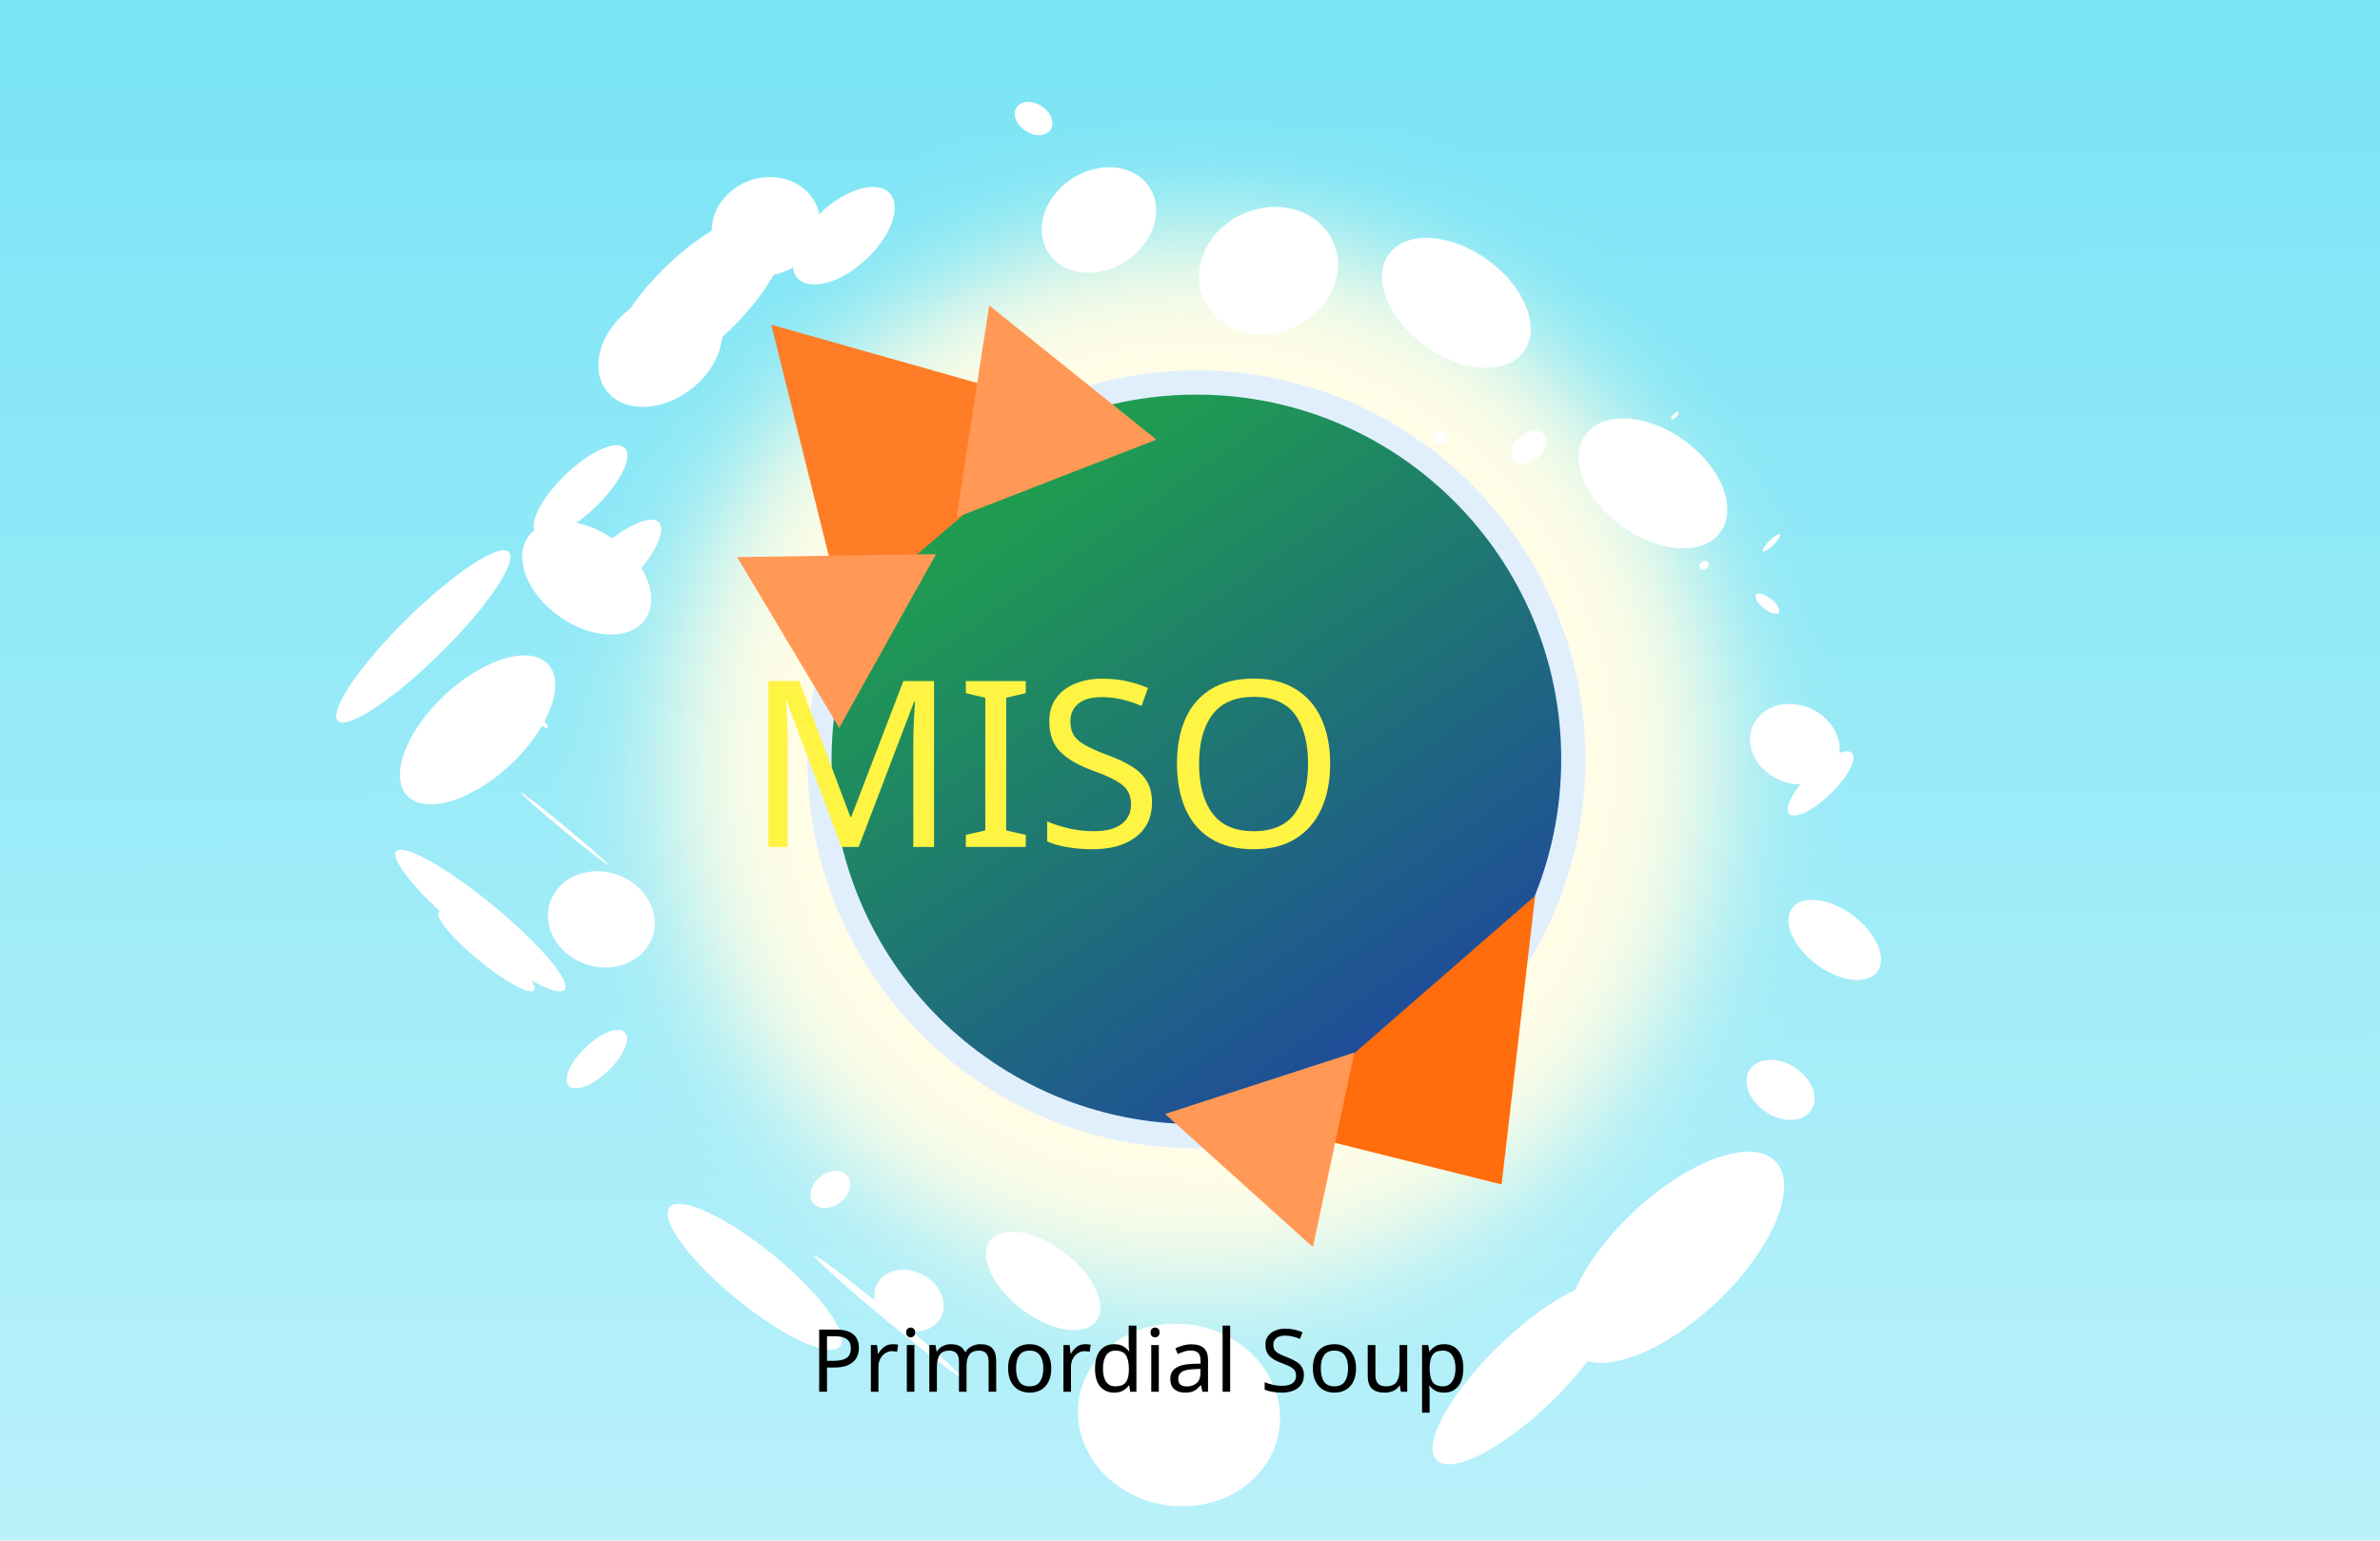
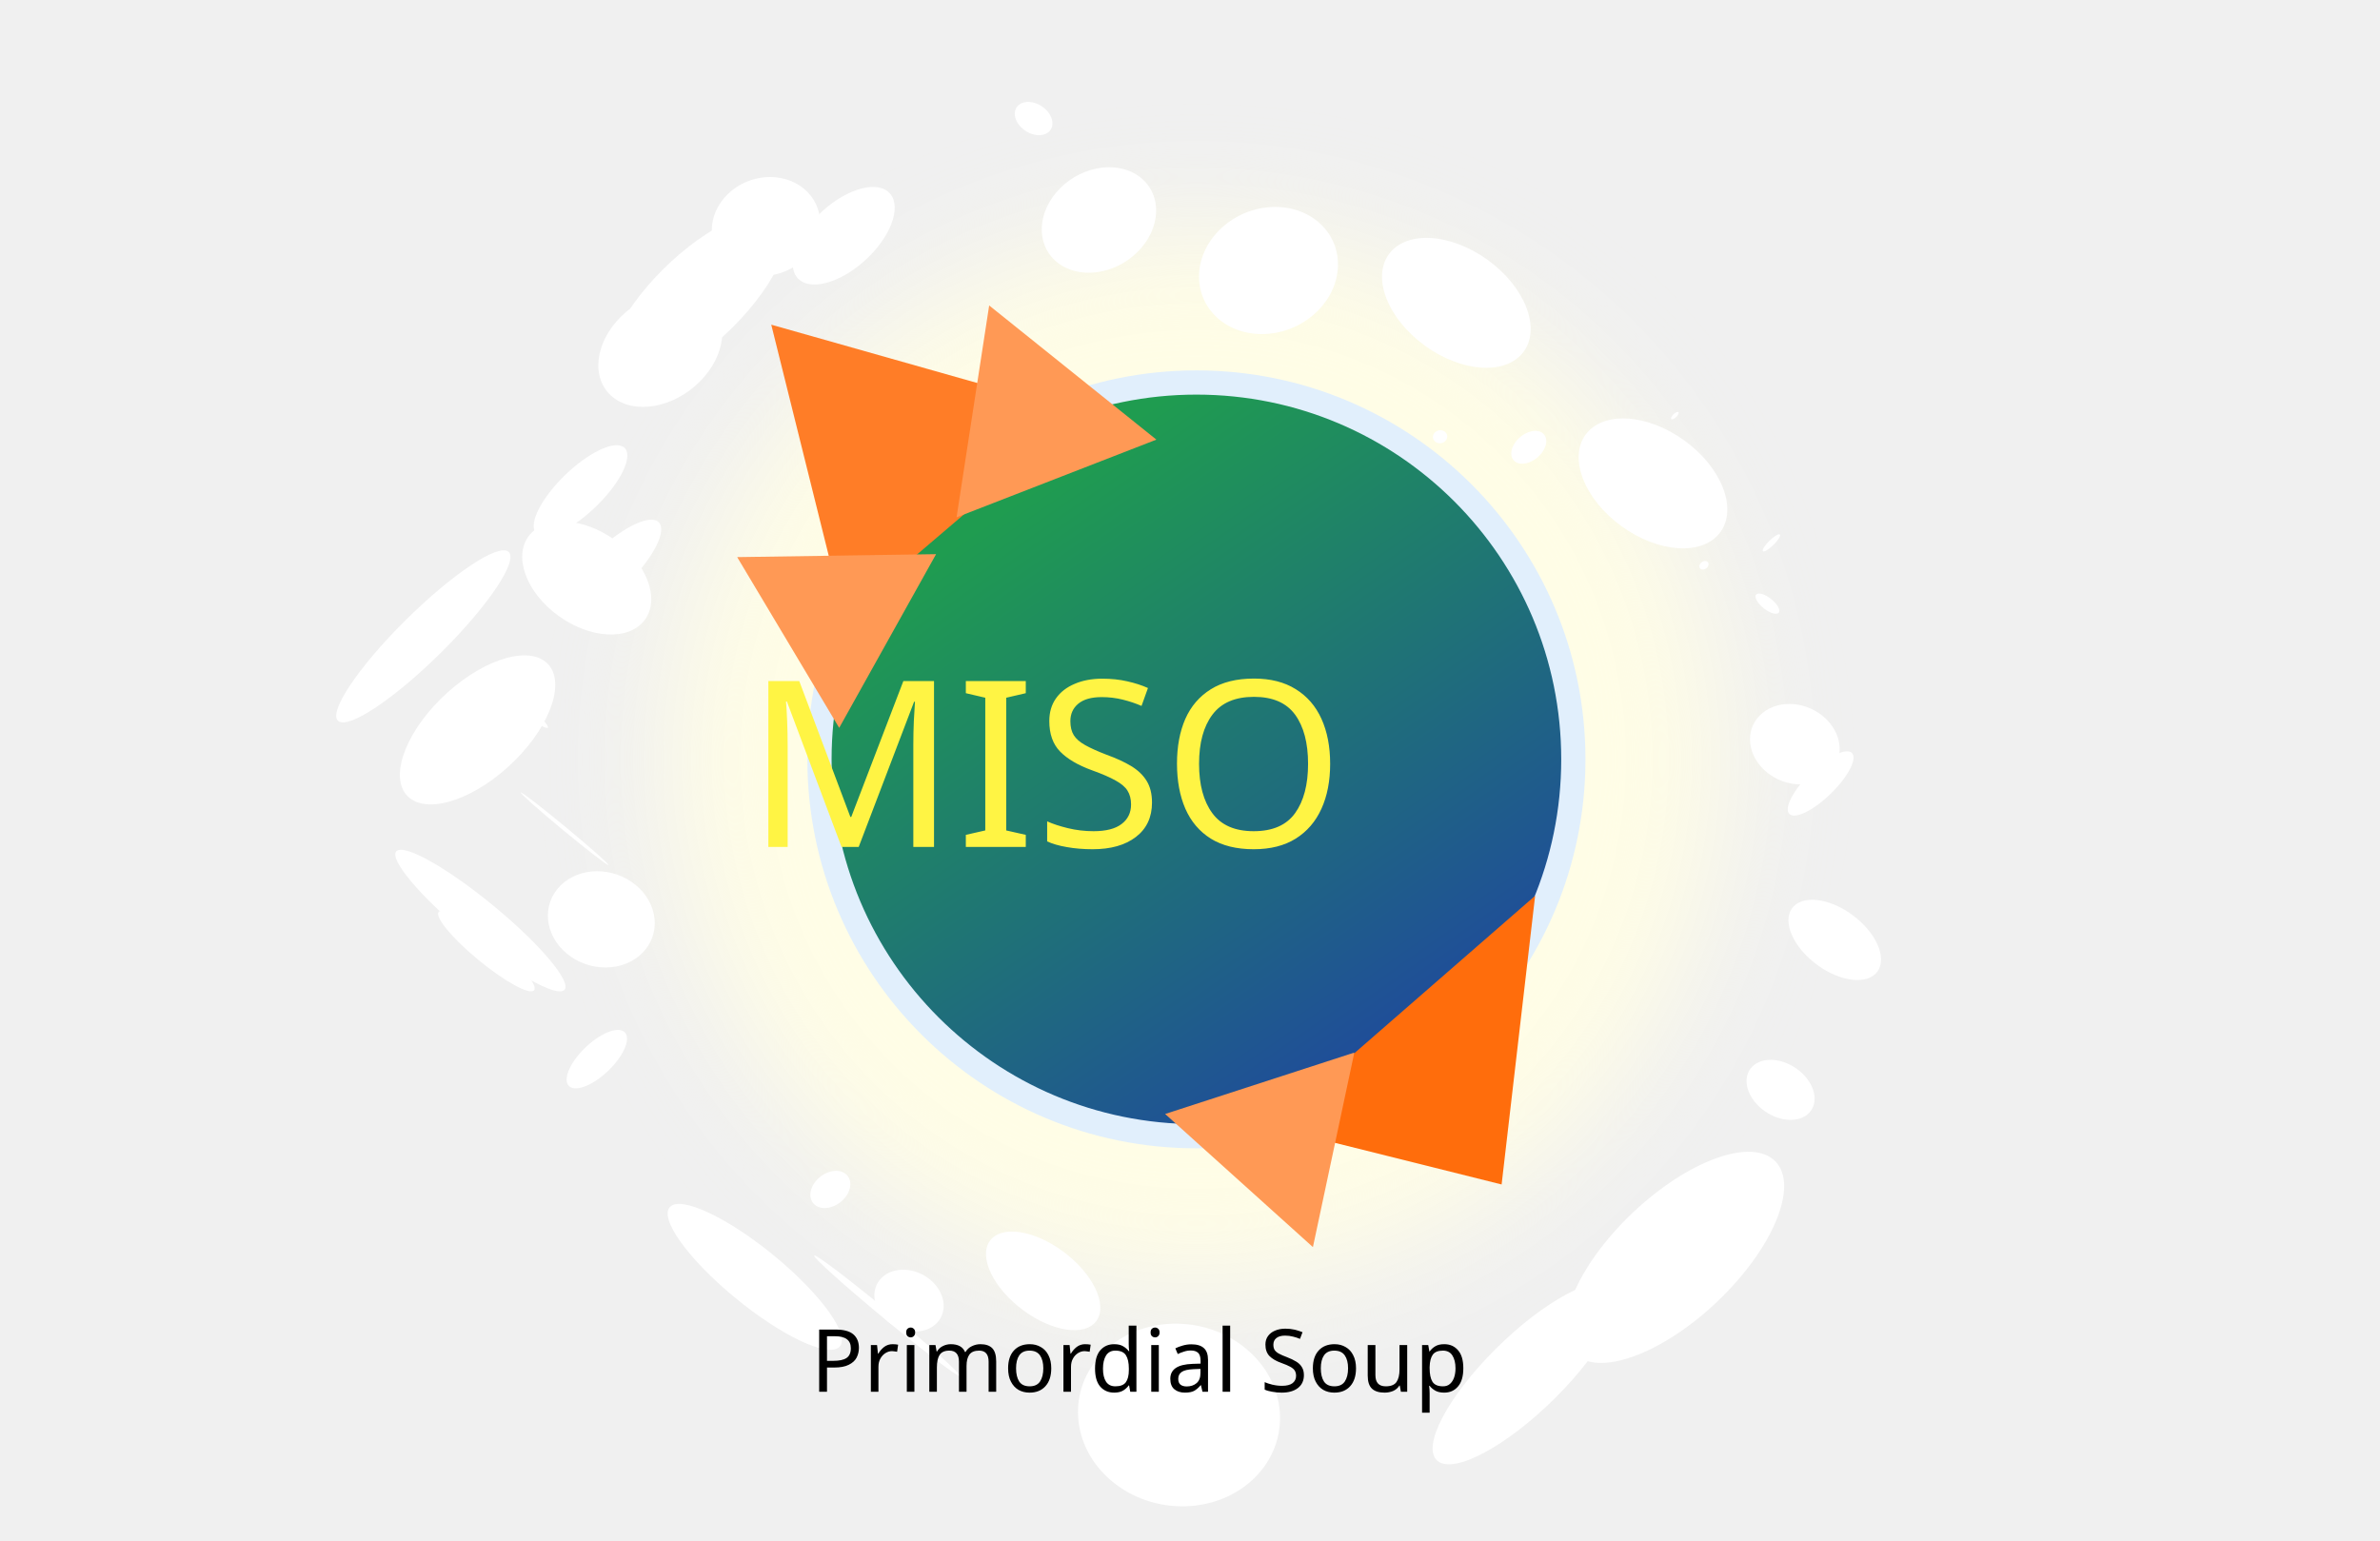
<svg xmlns="http://www.w3.org/2000/svg" xmlns:xlink="http://www.w3.org/1999/xlink" width="294.746mm" height="190.765mm" viewBox="0 0 294.746 190.765" version="1.1" id="svg8">
  <defs id="defs2">
-     <linearGradient id="linearGradient1039">
-       <stop style="stop-color:#baf1fa;stop-opacity:1;" offset="0" id="stop1035" />
-       <stop style="stop-color:#79e4f5;stop-opacity:1" offset="1" id="stop1037" />
-     </linearGradient>
    <linearGradient id="linearGradient1027">
      <stop style="stop-color:#1f9c50;stop-opacity:1;" offset="0" id="stop1023" />
      <stop style="stop-color:#1f4a9c;stop-opacity:1" offset="1" id="stop1025" />
    </linearGradient>
    <filter style="color-interpolation-filters:sRGB" id="filter859" x="-0.125" width="1.25" y="-0.125" height="1.25">
      <feGaussianBlur stdDeviation="6.785" id="feGaussianBlur861" />
    </filter>
    <linearGradient xlink:href="#linearGradient1027" id="linearGradient1029" x1="454.441" y1="41.407" x2="502.557" y2="110.199" gradientUnits="userSpaceOnUse" />
-     <linearGradient xlink:href="#linearGradient1039" id="linearGradient1041" x1="475.721" y1="172.111" x2="475.456" y2="-18.653" gradientUnits="userSpaceOnUse" />
  </defs>
  <g id="layer1" transform="translate(-326.2312,19.05)">
-     <rect style="fill:url(#linearGradient1041);fill-opacity:1;stroke-width:0.529" id="rect835" width="294.746" height="190.765" x="326.231" y="-19.05" />
    <circle style="fill:#fffde6;fill-opacity:1;stroke-width:0.406;filter:url(#filter859)" id="circle837" cx="474.398" cy="75.009" r="65.201" />
    <circle style="fill:url(#linearGradient1029);fill-opacity:1;stroke:#e1effc;stroke-width:3;stroke-miterlimit:4;stroke-dasharray:none;stroke-opacity:1" id="path833" cx="474.398" cy="75.009" r="46.68" />
    <g id="g985" transform="matrix(-0.6953341,-0.5750859,0.6584053,-0.6551166,755.7215,404.7984)">
      <ellipse style="fill:#ffffff;fill-opacity:1;stroke-width:0.529" id="path863" cx="389.202" cy="45.641" rx="5.292" ry="16.536" d="m 399.359,48.95 c -0.404,4.341 -1.085,8.717 -1.973,12.115 -0.887,3.394 -1.886,5.436 -2.759,5.78 -0.87,0.343 -1.497,-1.042 -1.726,-3.727 -0.229,-2.69 -0.049,-6.498 0.439,-10.619 0.486,-4.109 1.249,-8.276 2.128,-11.513 0.884,-3.255 1.828,-5.357 2.616,-5.881 0.788,-0.525 1.333,0.575 1.556,3.121 0.22,2.514 0.12,6.431 -0.28,10.724 z" />
      <ellipse style="fill:#ffffff;fill-opacity:1;stroke-width:0.363" id="path865" cx="386.027" cy="70.379" rx="8.467" ry="18.521" d="m 397.761,74.144 c -0.212,5.17 -1.035,10.124 -2.383,13.844 -1.338,3.694 -3.033,5.709 -4.565,5.857 -1.537,0.149 -2.693,-1.568 -3.178,-4.57 -0.49,-3.031 -0.281,-7.115 0.301,-11.621 0.559,-4.329 1.493,-9.252 2.469,-12.863 1.018,-3.769 2.152,-6.386 3.316,-7.119 1.16,-0.73 2.26,0.489 3.051,3.578 0.789,3.08 1.199,7.78 0.99,12.894 z" />
      <ellipse style="fill:#ffffff;fill-opacity:1;stroke-width:0.529" id="path869" cx="401.505" cy="116.814" rx="7.276" ry="4.101" d="m 410.43,124.007 c -0.006,1.106 -0.805,2.025 -2.199,2.568 -1.391,0.542 -3.256,0.664 -5.148,0.362 -1.894,-0.302 -3.659,-1.003 -4.922,-1.946 -1.264,-0.944 -1.932,-2.06 -1.902,-3.124 0.03,-1.061 0.754,-1.998 2.027,-2.589 1.277,-0.592 3.016,-0.794 4.888,-0.531 1.87,0.263 3.714,0.973 5.093,1.967 1.381,0.997 2.168,2.187 2.162,3.292 z" />
      <ellipse style="fill:#ffffff;fill-opacity:1;stroke-width:0.529" id="path871" cx="392.112" cy="96.705" rx="5.027" ry="3.572" d="m 399.259,101.702 c -0.013,0.998 -0.494,1.916 -1.33,2.56 -0.834,0.643 -1.943,0.955 -3.047,0.895 -1.105,-0.06 -2.112,-0.484 -2.807,-1.166 -0.696,-0.683 -1.035,-1.577 -0.982,-2.508 0.053,-0.927 0.492,-1.837 1.226,-2.513 0.738,-0.679 1.726,-1.079 2.791,-1.081 1.064,-0.002 2.116,0.396 2.911,1.119 0.794,0.722 1.251,1.698 1.238,2.694 z" />
      <ellipse style="fill:#ffffff;fill-opacity:1;stroke-width:0.529" id="path873" cx="418.835" cy="11.774" rx="13.494" ry="12.568" d="m 435.598,9.999 c -0.414,2.274 -2.034,4.947 -4.718,7.318 -2.687,2.374 -6.111,4.145 -9.449,4.896 -3.324,0.748 -6.151,0.397 -7.852,-0.929 -1.697,-1.323 -2.181,-3.544 -1.439,-6.068 0.747,-2.543 2.645,-5.09 5.329,-7.052 2.684,-1.962 5.869,-3.143 8.849,-3.628 2.936,-0.478 5.543,-0.269 7.204,0.625 1.684,0.906 2.489,2.561 2.075,4.837 z" />
      <ellipse style="fill:#ffffff;fill-opacity:1;stroke-width:0.529" id="path875" cx="456.935" cy="-2.91" rx="12.965" ry="0.529" d="m 471.573,0.742 c 0.002,0.047 -1.216,0.075 -3.395,0.104 -2.391,0.033 -4.93,0.063 -8.22,0.141 -3.3,0.079 -5.793,0.169 -8.155,0.254 -2.142,0.077 -3.318,0.111 -3.291,0.064 0.026,-0.048 1.251,-0.172 3.411,-0.312 2.217,-0.143 5.023,-0.274 8.13,-0.348 3.099,-0.075 5.927,-0.08 8.138,-0.047 2.161,0.033 3.38,0.095 3.382,0.143 z" />
      <ellipse style="fill:#ffffff;fill-opacity:1;stroke-width:0.529" id="path877" cx="474.795" cy="5.292" rx="2.249" ry="2.91" d="m 478.84,4.639 c 0.238,0.901 -0.506,1.664 -1.726,1.602 -1.22,-0.062 -2.375,-0.915 -2.558,-1.794 -0.183,-0.878 0.654,-1.465 1.8,-1.421 1.146,0.044 2.246,0.711 2.484,1.613 z" />
      <ellipse style="fill:#ffffff;fill-opacity:1;stroke-width:0.529" id="path879" cx="456.274" cy="0.529" rx="4.895" ry="3.969" d="m 463.651,2.016 c -0.02,0.435 -0.496,0.902 -1.363,1.272 -0.87,0.371 -2.044,0.604 -3.283,0.634 -1.236,0.03 -2.398,-0.148 -3.22,-0.475 -0.821,-0.327 -1.215,-0.768 -1.115,-1.202 0.1,-0.435 0.684,-0.827 1.59,-1.111 0.899,-0.282 2.065,-0.444 3.207,-0.473 1.144,-0.03 2.22,0.074 2.993,0.313 0.776,0.24 1.211,0.606 1.192,1.043 z" />
      <ellipse style="fill:#ffffff;fill-opacity:1;stroke-width:0.529" id="path881" cx="445.161" cy="14.023" rx="9.128" ry="4.762" d="m 457.183,9.841 c 0.052,0.909 -0.865,1.85 -2.609,2.614 -1.742,0.764 -4.152,1.282 -6.663,1.448 -2.507,0.166 -4.883,-0.034 -6.562,-0.553 -1.683,-0.521 -2.537,-1.322 -2.43,-2.231 0.107,-0.907 1.16,-1.844 2.887,-2.594 1.729,-0.751 3.999,-1.258 6.342,-1.424 2.34,-0.165 4.591,0.022 6.282,0.53 1.694,0.509 2.7,1.302 2.753,2.209 z" />
      <ellipse style="fill:#ffffff;fill-opacity:1;stroke-width:0.529" id="path883" cx="473.604" cy="-10.186" rx="15.081" ry="3.836" d="m 487.467,-0.969 c 0.06,0.222 -1.184,0.455 -3.547,0.593 -2.389,0.139 -5.624,0.171 -9.116,0.137 -3.396,-0.033 -6.839,-0.126 -9.123,-0.237 -2.355,-0.114 -3.543,-0.247 -3.367,-0.372 0.175,-0.124 1.684,-0.219 4.112,-0.295 1.897,-0.059 6.109,-0.152 8.79,-0.208 3.209,-0.067 6.272,-0.122 8.556,-0.067 2.289,0.055 3.635,0.227 3.695,0.449 z" />
      <ellipse style="fill:#ffffff;fill-opacity:1;stroke-width:0.529" id="path885" cx="510.249" cy="-1.191" rx="2.249" ry="5.159" d="m 509.351,3.869 c 0.4,0.796 0.609,1.594 0.552,2.169 -0.057,0.578 -0.375,0.872 -0.901,0.8 -0.525,-0.072 -1.204,-0.502 -1.875,-1.156 -0.668,-0.652 -1.264,-1.462 -1.64,-2.219 -0.377,-0.757 -0.504,-1.402 -0.38,-1.845 0.123,-0.439 0.486,-0.657 0.983,-0.626 0.499,0.032 1.104,0.314 1.703,0.832 0.6,0.52 1.156,1.244 1.558,2.045 z" />
      <ellipse style="fill:#ffffff;fill-opacity:1;stroke-width:0.529" id="path887" cx="535.914" cy="19.844" rx="7.805" ry="0.265" d="m 542.713,25.246 c 0.027,0.066 -0.549,-0.002 -1.623,-0.197 -1.085,-0.197 -2.564,-0.504 -4.195,-0.867 -1.604,-0.357 -3.243,-0.745 -4.445,-1.05 -1.217,-0.309 -1.93,-0.52 -1.958,-0.585 -0.029,-0.065 0.629,0.021 1.806,0.237 1.185,0.218 2.755,0.541 4.385,0.903 1.616,0.359 3.153,0.724 4.261,1.011 1.114,0.288 1.742,0.483 1.769,0.549 z" />
      <ellipse style="fill:#ffffff;fill-opacity:1;stroke-width:0.529" id="path889" cx="531.548" cy="0.529" rx="8.467" ry="1.587" d="m 532.684,7.897 c 0.142,0.331 -0.429,0.555 -1.596,0.606 -1.175,0.051 -2.838,-0.077 -4.68,-0.348 -1.826,-0.269 -3.684,-0.659 -5.101,-1.055 -1.426,-0.399 -2.312,-0.779 -2.453,-1.064 -0.141,-0.285 0.473,-0.459 1.693,-0.497 1.213,-0.037 2.947,0.064 4.774,0.288 1.838,0.226 3.625,0.559 5.004,0.947 1.375,0.386 2.218,0.793 2.36,1.124 z" />
      <ellipse style="fill:#ffffff;fill-opacity:1;stroke-width:0.529" id="path891" cx="523.478" cy="13.626" rx="7.276" ry="6.482" d="m 530.148,17.409 c 0.689,1.499 0.736,2.859 0.104,3.725 -0.635,0.869 -1.901,1.171 -3.559,0.821 -1.656,-0.349 -3.552,-1.317 -5.247,-2.652 -1.694,-1.333 -3.03,-2.906 -3.696,-4.338 -0.667,-1.435 -0.615,-2.62 0.111,-3.36 0.721,-0.736 2.064,-0.988 3.688,-0.707 1.633,0.282 3.431,1.081 5.032,2.286 1.601,1.205 2.877,2.723 3.566,4.224 z" />
      <ellipse style="fill:#ffffff;fill-opacity:1;stroke-width:0.529" id="path893" cx="556.816" cy="50.668" rx="3.043" ry="8.864" d="m 562.325,57.536 c 0.531,2.342 0.849,4.571 0.913,6.226 0.065,1.65 -0.128,2.581 -0.516,2.564 -0.392,-0.017 -0.947,-0.981 -1.585,-2.699 -0.629,-1.694 -1.316,-4.062 -1.886,-6.433 -0.574,-2.388 -1.002,-4.66 -1.142,-6.276 -0.141,-1.623 0.022,-2.482 0.457,-2.412 0.434,0.07 1.1,1.061 1.813,2.749 0.718,1.699 1.413,3.932 1.945,6.28 z" />
      <ellipse style="fill:#ffffff;fill-opacity:1;stroke-width:0.529" id="path895" cx="573.484" cy="77.523" rx="7.011" ry="8.996" d="m 572.691,82.739 c 0.264,2.223 0.406,4.468 0.309,6.164 -0.097,1.712 -0.441,2.785 -0.962,2.973 -0.521,0.188 -1.161,-0.53 -1.719,-2.027 -0.562,-1.505 -0.988,-3.641 -1.204,-5.968 -0.215,-2.317 -0.199,-4.587 0.021,-6.289 0.22,-1.704 0.624,-2.7 1.093,-2.812 0.473,-0.112 0.959,0.669 1.395,2.152 0.428,1.459 0.805,3.595 1.068,5.807 z" />
      <ellipse style="fill:#ffffff;fill-opacity:1;stroke-width:0.529" id="path897" cx="575.204" cy="99.219" rx="6.879" ry="7.144" d="m 575.396,102.924 c 0.216,1.78 0.244,3.543 -0.037,4.937 -0.28,1.391 -0.857,2.29 -1.57,2.512 -0.715,0.223 -1.483,-0.254 -2.048,-1.343 -0.571,-1.1 -0.877,-2.699 -0.897,-4.51 -0.021,-1.794 0.241,-3.626 0.648,-5.045 0.409,-1.424 0.926,-2.331 1.445,-2.53 0.519,-0.199 1.003,0.326 1.439,1.448 0.424,1.092 0.808,2.786 1.02,4.53 z" />
      <ellipse style="fill:#ffffff;fill-opacity:1;stroke-width:0.529" id="path899" cx="543.454" cy="128.323" rx="6.879" ry="7.938" d="m 556.684,134.416 c -0.466,1.861 -1.499,3.706 -2.954,5.168 -1.451,1.457 -3.187,2.393 -4.798,2.663 -1.606,0.269 -2.933,-0.141 -3.636,-1.156 -0.705,-1.018 -0.728,-2.562 -0.1,-4.374 0.623,-1.798 1.844,-3.728 3.322,-5.287 1.486,-1.567 3.115,-2.641 4.559,-2.957 1.445,-0.317 2.598,0.147 3.268,1.275 0.665,1.12 0.802,2.823 0.34,4.67 z" />
      <ellipse style="fill:#ffffff;fill-opacity:1;stroke-width:0.529" id="path901" cx="559.726" cy="133.218" rx="2.778" ry="1.984" d="m 565.304,136.865 c -0.137,0.981 -1.211,1.92 -2.451,2.132 -1.24,0.212 -2.082,-0.387 -1.891,-1.339 0.191,-0.952 1.33,-1.935 2.489,-2.16 1.158,-0.225 1.99,0.385 1.853,1.366 z" />
      <ellipse style="fill:#ffffff;fill-opacity:1;stroke-width:0.529" id="path903" cx="566.737" cy="104.907" rx="4.498" ry="8.334" d="m 572.131,109.512 c 0.035,2.089 -0.154,4.118 -0.585,5.708 -0.429,1.58 -1.061,2.563 -1.708,2.74 -0.651,0.178 -1.24,-0.469 -1.605,-1.808 -0.367,-1.347 -0.475,-3.264 -0.359,-5.378 0.115,-2.089 0.441,-4.224 0.862,-5.819 0.426,-1.613 0.925,-2.6 1.421,-2.75 0.498,-0.15 0.962,0.545 1.329,1.917 0.363,1.357 0.612,3.327 0.646,5.389 z" />
      <circle style="fill:#ffffff;fill-opacity:1;stroke-width:0.529" id="path905" cx="573.352" cy="88.635" r="3.175" d="m 573.015,93.565 c 0.151,1.651 -0.105,3.14 -0.643,3.334 -0.538,0.194 -1.104,-0.997 -1.204,-2.669 -0.101,-1.672 0.263,-3.17 0.751,-3.344 0.487,-0.173 0.945,1.027 1.097,2.678 z" />
      <ellipse style="fill:#ffffff;fill-opacity:1;stroke-width:0.529" id="path907" cx="574.807" cy="85.99" rx="6.218" ry="15.346" d="m 573.711,90.631 c 0.446,3.826 0.75,7.527 0.708,10.36 -0.042,2.822 -0.445,4.517 -1.026,4.715 -0.592,0.201 -1.251,-1.123 -1.778,-3.703 -0.53,-2.591 -0.892,-6.223 -1.139,-10.139 -0.24,-3.811 -0.367,-7.817 -0.325,-10.565 0.044,-2.847 0.265,-4.478 0.654,-4.592 0.388,-0.114 0.882,1.302 1.405,3.904 0.505,2.51 1.067,6.299 1.501,10.019 z" />
      <ellipse style="fill:#ffffff;fill-opacity:1;stroke-width:0.529" id="path909" cx="567.399" cy="56.092" rx="3.043" ry="8.202" d="m 567.579,62.997 c 0.359,2.087 0.583,4.108 0.634,5.605 0.051,1.499 -0.075,2.364 -0.348,2.388 -0.274,0.024 -0.672,-0.795 -1.129,-2.293 -0.452,-1.48 -0.942,-3.562 -1.345,-5.681 -0.405,-2.133 -0.698,-4.176 -0.782,-5.662 -0.084,-1.488 0.051,-2.304 0.37,-2.286 0.319,0.018 0.788,0.867 1.278,2.35 0.493,1.492 0.961,3.479 1.323,5.578 z" />
      <ellipse style="fill:#ffffff;fill-opacity:1;stroke-width:0.529" id="path911" cx="558.271" cy="47.625" rx="9.79" ry="6.35" d="m 565.183,54.827 c 0.336,1.611 0.266,3.192 -0.227,4.307 -0.499,1.128 -1.41,1.739 -2.654,1.639 -1.238,-0.1 -2.706,-0.906 -4.036,-2.262 -1.33,-1.356 -2.38,-3.121 -2.846,-4.868 -0.467,-1.751 -0.299,-3.291 0.441,-4.317 0.737,-1.021 1.971,-1.436 3.335,-1.222 1.369,0.215 2.74,1.035 3.825,2.273 1.088,1.242 1.823,2.822 2.162,4.449 z" />
      <ellipse style="fill:#ffffff;fill-opacity:1;stroke-width:0.529" id="path913" cx="568.457" cy="27.649" rx="3.307" ry="16.007" d="m 562.553,35.813 c 0.901,4.005 1.589,7.924 1.948,10.755 0.362,2.855 0.378,4.462 0.022,4.437 -0.357,-0.025 -1.063,-1.684 -2.059,-4.623 -0.943,-2.783 -2.255,-7.053 -3.34,-10.965 -1.14,-4.11 -2.038,-7.854 -2.45,-10.669 -0.405,-2.772 -0.276,-4.287 0.297,-4.23 0.568,0.057 1.509,1.681 2.557,4.541 1.058,2.888 2.113,6.695 3.026,10.754 z" />
      <ellipse style="fill:#ffffff;fill-opacity:1;stroke-width:0.529" id="path915" cx="535.12" cy="3.175" rx="14.949" ry="2.646" d="m 541.416,11.152 c 0.229,0.602 -0.742,1.02 -2.722,1.101 -2.007,0.082 -4.825,-0.186 -8.04,-0.737 -3.158,-0.541 -6.472,-1.317 -8.98,-2.065 -2.54,-0.757 -4.124,-1.442 -4.368,-1.933 -0.244,-0.491 0.866,-0.76 3.039,-0.783 2.156,-0.023 5.227,0.202 8.414,0.633 3.212,0.435 6.304,1.047 8.661,1.748 2.352,0.7 3.767,1.432 3.996,2.035 z" />
      <ellipse style="fill:#ffffff;fill-opacity:1;stroke-width:0.529" id="path917" cx="554.037" cy="22.622" rx="6.615" ry="12.832" d="m 555.096,30.195 c 1.021,3.225 1.584,6.339 1.596,8.538 0.012,2.215 -0.527,3.381 -1.568,3.18 -1.042,-0.201 -2.507,-1.757 -4.146,-4.319 -1.617,-2.528 -3.313,-5.905 -4.558,-9.13 -1.263,-3.274 -1.978,-6.165 -1.944,-8.202 0.034,-2.018 0.81,-3.022 2.077,-2.814 1.271,0.209 2.896,1.616 4.491,3.989 1.603,2.384 3.019,5.499 4.051,8.758 z" />
      <ellipse style="fill:#ffffff;fill-opacity:1;stroke-width:0.529" id="path919" cx="550.995" cy="28.84" rx="3.572" ry="0.529" d="m 553.325,35.477 c 0.096,0.285 -0.811,0.319 -2.085,0.05 -1.274,-0.269 -2.447,-0.742 -2.552,-1.029 -0.105,-0.288 0.901,-0.279 2.187,-0.007 1.287,0.273 2.354,0.702 2.45,0.986 z" />
      <ellipse style="fill:#ffffff;fill-opacity:1;stroke-width:0.529" id="path921" cx="522.023" cy="137.583" rx="8.731" ry="9.26" d="m 536.99,145.1 c -0.818,1.865 -2.446,3.636 -4.602,4.965 -2.151,1.326 -4.633,2.093 -6.906,2.286 -2.256,0.191 -4.141,-0.195 -5.131,-1.086 -1.002,-0.903 -1.069,-2.29 -0.179,-4.014 0.881,-1.706 2.653,-3.627 4.861,-5.217 2.222,-1.601 4.689,-2.726 6.891,-3.057 2.2,-0.331 3.928,0.162 4.87,1.342 0.935,1.173 1.009,2.932 0.197,4.782 z" />
      <ellipse style="fill:#ffffff;fill-opacity:1;stroke-width:0.529" id="path923" cx="502.311" cy="144.066" rx="1.72" ry="0.132" d="m 508.579,152.158 c -0.026,0.041 -0.823,0.126 -1.783,0.187 -0.96,0.061 -1.72,0.075 -1.695,0.035 0.025,-0.04 0.827,-0.12 1.788,-0.181 0.96,-0.062 1.716,-0.081 1.69,-0.04 z" />
      <circle style="fill:#ffffff;fill-opacity:1;stroke-width:0.529" id="path925" cx="489.082" cy="135.07" r="0.926" d="m 497.263,147.336 c -0.168,0.362 -0.74,0.667 -1.277,0.689 -0.537,0.022 -0.84,-0.247 -0.675,-0.609 0.165,-0.362 0.737,-0.68 1.278,-0.702 0.541,-0.022 0.842,0.26 0.674,0.622 z" />
      <ellipse style="fill:#ffffff;fill-opacity:1;stroke-width:0.529" id="path927" cx="479.425" cy="141.552" rx="1.852" ry="2.646" d="m 486.033,151.766 c -0.446,0.836 -1.669,1.448 -2.728,1.459 -1.059,0.012 -1.582,-0.581 -1.155,-1.415 0.427,-0.835 1.647,-1.592 2.733,-1.605 1.086,-0.012 1.596,0.725 1.151,1.561 z" />
      <ellipse style="fill:#ffffff;fill-opacity:1;stroke-width:0.529" id="path929" cx="500.592" cy="150.283" rx="11.377" ry="7.144" d="m 514.376,154.872 c -0.643,0.914 -2.403,1.708 -4.955,2.225 -2.546,0.516 -5.656,0.717 -8.676,0.726 -2.951,0.009 -5.763,-0.163 -7.442,-0.489 -1.74,-0.338 -2.416,-0.858 -1.82,-1.586 0.591,-0.723 2.399,-1.585 5.026,-2.347 2.636,-0.764 5.844,-1.346 8.916,-1.538 3.079,-0.192 5.693,0.028 7.367,0.62 1.658,0.587 2.219,1.486 1.584,2.389 z" />
      <ellipse style="fill:#ffffff;fill-opacity:1;stroke-width:0.529" id="path931" cx="446.484" cy="152.4" rx="0.397" ry="1.587" d="m 447.813,156.221 c -0.148,0.334 -0.449,0.57 -0.67,0.566 -0.221,-0.005 -0.285,-0.251 -0.139,-0.59 0.146,-0.338 0.445,-0.635 0.67,-0.626 0.225,0.008 0.286,0.317 0.138,0.65 z" />
      <ellipse style="fill:#ffffff;fill-opacity:1;stroke-width:0.529" id="path933" cx="450.85" cy="144.33" rx="0.529" ry="0.661" d="m 453.896,152.656 c -0.068,0.201 -0.371,0.347 -0.677,0.331 -0.306,-0.016 -0.501,-0.188 -0.435,-0.391 0.066,-0.203 0.368,-0.357 0.677,-0.34 0.308,0.017 0.503,0.199 0.435,0.4 z" />
      <ellipse style="fill:#ffffff;fill-opacity:1;stroke-width:0.529" id="path935" cx="418.174" cy="131.762" rx="1.984" ry="5.821" d="m 422.049,140.134 c -0.072,1.348 -0.369,2.551 -0.819,3.392 -0.447,0.838 -1.012,1.255 -1.559,1.181 -0.548,-0.074 -1.042,-0.634 -1.378,-1.592 -0.336,-0.957 -0.492,-2.247 -0.433,-3.605 0.058,-1.355 0.327,-2.671 0.754,-3.618 0.429,-0.95 0.981,-1.446 1.544,-1.359 0.562,0.087 1.083,0.75 1.442,1.818 0.358,1.066 0.52,2.438 0.448,3.783 z" />
      <ellipse style="fill:#ffffff;fill-opacity:1;stroke-width:0.529" id="path937" cx="424.524" cy="133.615" rx="6.218" ry="5.292" d="m 433.272,143.247 c -0.116,1.152 -0.94,2.116 -2.262,2.728 -1.317,0.609 -3.044,0.829 -4.771,0.619 -1.733,-0.211 -3.351,-0.841 -4.514,-1.795 -1.163,-0.953 -1.783,-2.157 -1.718,-3.355 0.064,-1.195 0.809,-2.281 2.093,-2.983 1.287,-0.704 3.005,-0.961 4.795,-0.703 1.788,0.258 3.479,1.006 4.684,2.051 1.205,1.045 1.81,2.288 1.694,3.438 z" />
      <ellipse style="fill:#ffffff;fill-opacity:1;stroke-width:0.529" id="path939" cx="440.928" cy="145.785" rx="1.984" ry="0.794" d="m 444.785,152.934 c -0.066,0.24 -1.046,0.374 -2.183,0.301 -1.137,-0.073 -2.014,-0.33 -1.954,-0.581 0.06,-0.251 1.033,-0.389 2.181,-0.307 1.148,0.081 2.022,0.347 1.956,0.587 z" />
      <ellipse style="fill:#ffffff;fill-opacity:1;stroke-width:0.529" id="path941" cx="468.312" cy="157.295" rx="0.265" ry="0.661" d="m 468.73,157.841 c -0.085,0.067 -0.271,0.115 -0.417,0.115 -0.146,0 -0.197,-0.048 -0.113,-0.115 0.084,-0.067 0.272,-0.127 0.419,-0.127 0.147,2.2e-4 0.196,0.061 0.111,0.127 z" />
      <ellipse style="fill:#ffffff;fill-opacity:1;stroke-width:0.529" id="ellipse943" cx="463.815" cy="148.431" rx="11.377" ry="7.144" d="m 477.71,155.205 c -0.525,0.778 -2.244,1.378 -4.746,1.753 -2.443,0.366 -5.648,0.525 -8.626,0.51 -3.015,-0.015 -5.813,-0.208 -7.689,-0.662 -1.89,-0.458 -2.787,-1.172 -2.422,-2.039 0.362,-0.858 1.95,-1.762 4.476,-2.409 2.542,-0.651 5.75,-0.971 8.977,-0.874 3.217,0.097 6.075,0.597 7.958,1.33 1.879,0.731 2.596,1.616 2.072,2.392 z" />
    </g>
    <path style="fill:#ff7d27;fill-opacity:1;stroke-width:0.529" id="path989" d="m 421.746,21.167 12.551,3.866 12.551,3.866 -9.624,8.936 -9.624,8.936 -2.927,-12.803 z" transform="matrix(1.53756,0,0,1.41333,-226.7139,-8.748818)" />
    <path style="fill:#ff9955;fill-opacity:1;stroke-width:0.529" id="path991" d="m 448.733,18.785 10.354,8.31 10.354,8.31 -12.373,4.812 -12.373,4.812 2.019,-13.122 z" />
    <path style="fill:#ff9955;fill-opacity:1;stroke-width:0.529" id="path993" d="m 415.925,54.504 11.548,-4.286 11.548,-4.286 -2.062,12.144 -2.062,12.144 -9.486,-7.858 z" transform="rotate(19.51084,429.9479,56.88542)" />
    <path style="fill:#ff6d0c;fill-opacity:1;stroke-width:0.529" id="path989-9" transform="matrix(1.035774,-1.318154,0.8831796,0.5811613,27.991,664.1262)" d="m 421.746,21.167 12.551,3.866 12.551,3.866 -9.624,8.936 -9.624,8.936 -2.927,-12.803 z" />
    <path style="fill:#ff9955;fill-opacity:1;stroke-width:0.529" id="path993-1" d="m -528.621,-94.377 11.548,-4.286 11.548,-4.286 -2.062,12.144 -2.062,12.144 -9.486,-7.858 z" transform="rotate(-117.6248,49.65498,-287.4211)" />
    <text xml:space="preserve" style="font-style:normal;font-variant:normal;font-weight:normal;font-stretch:normal;font-size:28.774px;line-height:1.25;font-family:'Showcard Gothic';-inkscape-font-specification:'Showcard Gothic';text-align:center;text-anchor:middle;fill:#fff444;fill-opacity:1;stroke:none;stroke-width:0.719" x="474.356" y="85.856" id="text1033">
      <tspan id="tspan1031" x="474.356" y="85.856" style="font-style:normal;font-variant:normal;font-weight:normal;font-stretch:normal;font-family:'Showcard Gothic';-inkscape-font-specification:'Showcard Gothic';text-align:center;text-anchor:middle;fill:#fff444;fill-opacity:1;stroke-width:0.719">MISO</tspan>
    </text>
    <text xml:space="preserve" style="font-style:normal;font-variant:normal;font-weight:normal;font-stretch:normal;font-size:10.787px;line-height:1.25;font-family:'Showcard Gothic';-inkscape-font-specification:'Showcard Gothic';text-align:center;text-anchor:middle;fill:#000000;fill-opacity:1;stroke:none;stroke-width:0.27" x="474.356" y="153.339" id="text1045">
      <tspan id="tspan1043" x="474.356" y="153.339" style="font-style:normal;font-variant:normal;font-weight:normal;font-stretch:normal;font-family:'Showcard Gothic';-inkscape-font-specification:'Showcard Gothic';text-align:center;text-anchor:middle;fill:#000000;fill-opacity:1;stroke-width:0.27">Primordial Soup</tspan>
    </text>
  </g>
</svg>
